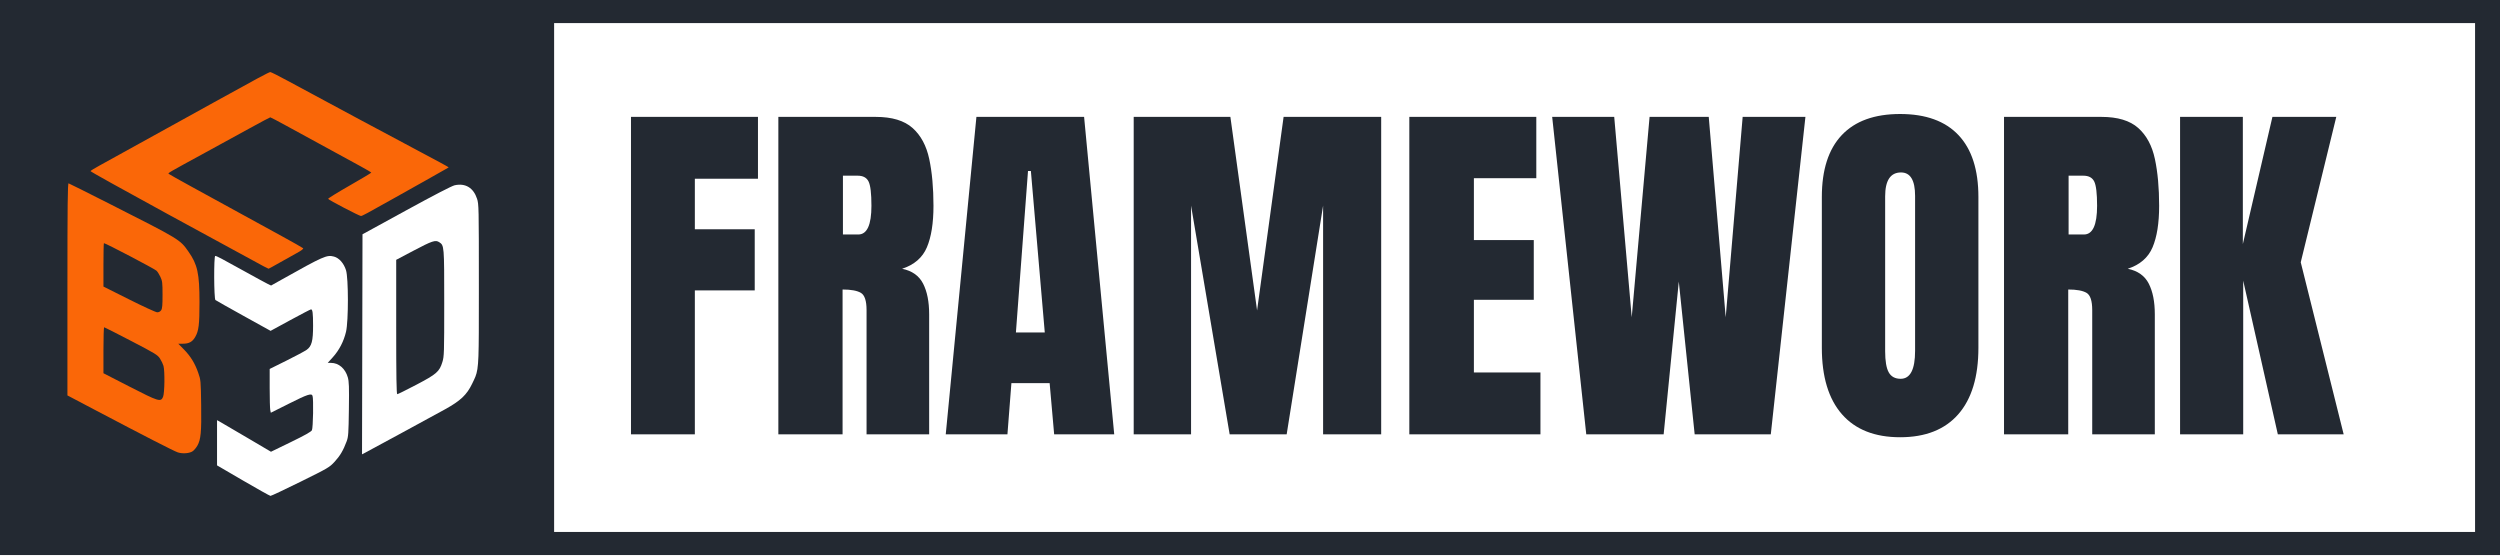
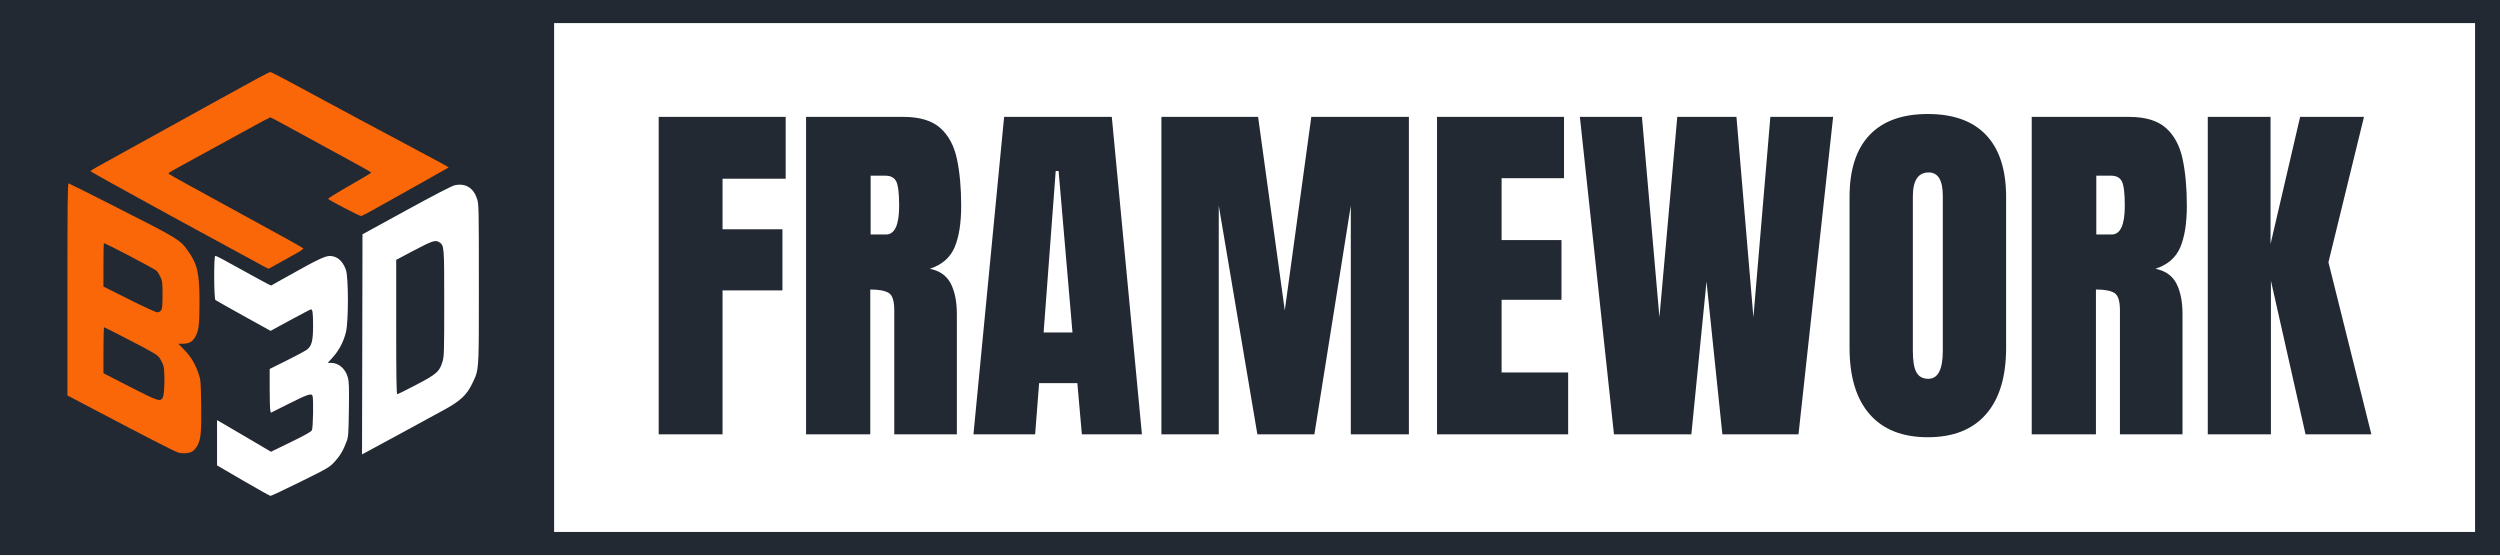
<svg xmlns="http://www.w3.org/2000/svg" width="2707" height="601" viewBox="0 0 2707 601">
  <rect x="600" y="25" width="2080" height="551" fill="rgb(255, 255, 255)" />
  <path d="M 0,0 H 2707 V 601 H 0 Z M 600,25 V 576 H 2680 V 25 Z" fill="rgb(35, 41, 50)" fill-rule="evenodd" />
  <g transform="matrix(1, -0.001411, 0, 1, -11.9309, 8.676518)">
    <path d="M 404.191 364.708 L 404.441 245.578 L 451.941 219.638 C 482.001 203.218 501.221 193.298 504.271 192.638 C 515.871 190.118 524.581 195.388 528.481 207.298 C 530.371 213.058 530.441 216.548 530.441 299.788 C 530.441 303.718 530.441 307.488 530.441 311.098 C 530.451 379.438 530.451 390.458 526.681 399.978 C 525.761 402.308 524.611 404.548 523.181 407.528 C 517.381 419.588 510.601 425.978 493.831 435.218 C 479.671 443.018 412.061 479.638 406.691 482.418 L 403.931 483.848 L 404.191 364.708 Z M 462.631 408.638 C 484.721 397.088 487.721 394.478 490.961 383.978 C 492.831 377.918 492.941 374.518 492.941 320.148 C 492.941 257.908 492.931 257.798 487.501 254.238 C 483.451 251.588 479.941 252.748 459.631 263.448 L 440.941 273.288 L 440.941 346.038 C 440.941 399.758 441.241 418.788 442.081 418.788 C 442.701 418.788 451.951 414.218 462.631 408.638 Z" fill="rgb(255, 255, 255)" />
    <path d="M 275.191 512.098 L 246.941 495.578 L 246.941 446.618 L 251.191 449.018 C 253.531 450.338 266.671 458.058 280.401 466.168 L 305.351 480.908 L 326.901 470.458 C 342.191 463.048 348.801 459.338 349.681 457.658 C 350.971 455.178 351.531 423.478 350.331 420.368 C 349.191 417.388 344.881 418.808 325.041 428.738 L 305.171 438.678 L 304.551 435.608 C 304.221 433.918 303.941 423.248 303.941 411.888 L 303.941 391.248 L 322.081 382.268 C 332.061 377.328 341.941 372.058 344.031 370.568 C 349.451 366.698 350.941 361.008 350.931 344.358 C 350.911 330.758 350.411 326.788 348.691 326.788 C 348.131 326.788 338.051 332.018 326.301 338.398 L 304.931 350.008 L 275.681 333.768 C 259.601 324.838 245.881 317.078 245.191 316.538 C 243.571 315.248 243.361 268.788 244.981 268.788 C 246.461 268.788 251.511 271.448 276.491 285.358 C 288.621 292.108 300.101 298.378 302.001 299.278 L 305.461 300.928 L 316.951 294.508 C 362.411 269.078 365.821 267.588 373.581 269.688 C 379.151 271.188 384.221 276.948 386.581 284.428 C 389.301 293.038 389.321 339.518 386.621 351.038 C 384.191 361.418 379.211 371.038 372.391 378.578 L 366.771 384.788 L 370.391 384.788 C 378.661 384.788 385.741 390.868 388.491 400.318 C 389.851 404.988 390.041 410.378 389.711 435.068 C 389.351 461.518 389.121 464.808 387.261 469.808 C 383.641 479.538 380.131 485.468 374.221 491.868 C 368.641 497.898 367.361 498.648 337.311 513.448 C 320.181 521.888 305.561 528.748 304.811 528.698 C 304.051 528.648 290.731 521.178 275.191 512.098 Z" fill="rgb(255, 255, 255)" />
    <path d="M 204.441 481.448 C 200.321 480.088 168.041 463.498 115.191 435.578 L 84.941 419.598 L 84.941 304.618 C 84.941 213.128 85.201 189.708 86.191 189.968 C 86.881 190.138 107.241 200.348 131.441 212.648 C 206.921 251.008 206.761 250.908 215.981 264.048 C 225.801 278.018 227.941 287.828 227.941 318.808 C 227.941 343.378 227.141 349.848 223.301 356.528 C 220.301 361.758 216.571 363.788 210.001 363.788 L 204.951 363.788 L 210.901 369.828 C 218.271 377.308 222.971 384.938 226.581 395.298 C 229.321 403.138 229.381 403.788 229.761 430.288 C 230.171 459.408 229.411 467.558 225.641 474.218 C 224.431 476.348 222.241 478.988 220.761 480.088 C 217.421 482.558 209.771 483.198 204.441 481.448 Z M 188.491 421.318 C 190.191 417.238 190.521 393.418 188.951 387.758 C 188.411 385.828 186.731 382.288 185.211 379.918 C 182.651 375.918 180.271 374.458 153.941 360.728 C 138.271 352.548 125.101 345.848 124.691 345.828 C 124.281 345.808 123.941 357.008 123.941 370.708 L 123.941 395.638 L 152.191 410.178 C 183.731 426.408 186.061 427.128 188.491 421.318 Z M 186.381 327.568 C 187.621 325.798 187.941 322.358 187.931 310.818 C 187.921 297.668 187.701 295.818 185.571 291.288 C 184.281 288.538 182.371 285.548 181.331 284.658 C 178.581 282.268 126.241 254.788 124.461 254.788 C 124.171 254.788 123.941 265.358 123.941 278.288 L 123.941 301.778 L 151.691 315.728 C 166.951 323.398 180.651 329.708 182.131 329.738 C 183.831 329.768 185.411 328.958 186.381 327.568 Z M 297.441 280.108 C 293.231 277.928 251.881 255.368 193.941 223.638 C 140.551 194.398 109.941 177.308 109.941 176.758 C 109.941 176.398 114.101 173.818 119.191 171.028 C 124.281 168.238 143.741 157.518 162.441 147.198 C 181.141 136.888 202.741 124.998 210.441 120.758 C 218.141 116.528 233.211 108.218 243.941 102.288 C 288.591 77.628 303.221 69.788 304.601 69.788 C 305.411 69.788 313.801 74.008 323.251 79.168 C 348.541 92.978 452.211 148.678 487.741 167.548 C 493.411 170.558 497.901 173.168 497.721 173.348 C 497.541 173.528 486.601 179.698 473.421 187.068 C 460.231 194.438 443.591 203.748 436.441 207.758 C 409.381 222.938 404.061 225.788 402.771 225.768 C 400.931 225.748 367.611 208.308 367.231 207.168 C 367.061 206.658 377.501 200.208 390.431 192.838 C 403.361 185.458 413.941 179.158 413.941 178.828 C 413.941 178.508 408.651 175.358 402.191 171.848 C 386.521 163.328 343.571 139.808 322.391 128.168 C 313.011 123.008 305.011 118.788 304.601 118.788 C 304.201 118.788 294.321 124.028 282.651 130.428 C 270.991 136.828 249.061 148.798 233.941 157.028 C 193.391 179.088 193.681 178.928 194.591 179.828 C 195.061 180.298 206.241 186.598 219.441 193.838 C 232.641 201.088 255.141 213.448 269.441 221.308 C 283.741 229.158 305.271 240.988 317.291 247.588 C 329.311 254.188 339.581 260.028 340.121 260.568 C 340.771 261.218 338.421 263.018 333.271 265.818 C 328.971 268.158 320.411 272.938 314.261 276.438 C 308.111 279.928 302.941 282.768 302.761 282.738 C 302.581 282.718 300.191 281.528 297.441 280.108 Z" fill="rgb(250, 103, 8)" />
  </g>
-   <path d="M683.23 470.32V126.57H820.73V193.56H752.38V248.25H817.22V314.46H752.38V470.32ZM842.8 470.32V126.57H948.27Q974.64 126.57 988.12 138.58Q1001.59 150.59 1006.18 172.18Q1010.77 193.76 1010.77 222.86Q1010.77 250.98 1003.64 267.78Q996.52 284.58 976.79 291.02Q993 294.34 999.54 307.14Q1006.09 319.93 1006.09 340.24V470.32H938.31V335.75Q938.31 320.71 932.16 317.1Q926.01 313.48 912.34 313.48V470.32ZM912.73 253.91H929.33Q943.59 253.91 943.59 222.86Q943.59 202.74 940.46 196.49Q937.34 190.24 928.74 190.24H912.73ZM1024.05 470.32 1057.26 126.57H1173.86L1206.48 470.32H1141.44L1136.55 414.85H1095.15L1090.85 470.32ZM1100.03 359.97H1131.28L1116.24 185.16H1113.12ZM1227.57 470.32V126.57H1332.26L1361.16 336.14L1389.88 126.57H1495.54V470.32H1432.65V222.66L1393.2 470.32H1331.48L1289.68 222.66V470.32ZM1526.01 470.32V126.57H1663.51V192.98H1595.93V259.97H1660.77V324.62H1595.93V403.33H1668V470.32ZM1717.61 470.32 1680.7 126.57H1747.88L1766.83 343.56L1786.16 126.57H1850.23L1868.59 343.56L1886.95 126.57H1954.91L1917.41 470.32H1834.99L1817.8 304.89L1801.4 470.32ZM2057.45 473.44Q2016.24 473.44 1994.46 448.54Q1972.69 423.64 1972.69 376.57V213.29Q1972.69 169.15 1994.27 146.3Q2015.85 123.44 2057.45 123.44Q2099.05 123.44 2120.64 146.3Q2142.22 169.15 2142.22 213.29V376.57Q2142.22 423.64 2120.44 448.54Q2098.66 473.44 2057.45 473.44ZM2058.04 410.16Q2073.66 410.16 2073.66 379.89V212.12Q2073.66 186.73 2058.43 186.73Q2041.24 186.73 2041.24 212.7V380.28Q2041.24 396.3 2045.15 403.23Q2049.05 410.16 2058.04 410.16ZM2169.95 470.32V126.57H2275.42Q2301.79 126.57 2315.27 138.58Q2328.74 150.59 2333.33 172.18Q2337.92 193.76 2337.92 222.86Q2337.92 250.98 2330.79 267.78Q2323.66 284.58 2303.94 291.02Q2320.15 294.34 2326.69 307.14Q2333.23 319.93 2333.23 340.24V470.32H2265.46V335.75Q2265.46 320.71 2259.31 317.1Q2253.16 313.48 2239.48 313.48V470.32ZM2239.88 253.91H2256.48Q2270.73 253.91 2270.73 222.86Q2270.73 202.74 2267.61 196.49Q2264.48 190.24 2255.89 190.24H2239.88ZM2360.58 470.32V126.57H2428.55V264.27L2460.58 126.57H2529.72L2491.24 283.99L2537.73 470.32H2466.44L2428.94 303.91V470.32Z" fill="rgb(35, 41, 50)" />
+   <path d="M 713.23 470.32 L 713.23 126.57 L 850.73 126.57 L 850.73 193.56 L 782.38 193.56 L 782.38 248.25 L 847.22 248.25 L 847.22 314.46 L 782.38 314.46 L 782.38 470.32 L 713.23 470.32 Z M 872.8 470.32 L 872.8 126.57 L 978.27 126.57 C 995.85 126.57 1009.13 130.573 1018.12 138.58 C 1027.1 146.587 1033.12 157.787 1036.18 172.18 C 1039.24 186.567 1040.77 203.46 1040.77 222.86 C 1040.77 241.607 1038.39 256.58 1033.64 267.78 C 1028.89 278.98 1019.94 286.727 1006.79 291.02 C 1017.6 293.233 1025.18 298.607 1029.54 307.14 C 1033.91 315.667 1036.09 326.7 1036.09 340.24 L 1036.09 470.32 L 968.31 470.32 L 968.31 335.75 C 968.31 325.723 966.26 319.507 962.16 317.1 C 958.06 314.687 951.453 313.48 942.34 313.48 L 942.34 470.32 L 872.8 470.32 Z M 942.73 253.91 L 959.33 253.91 C 968.837 253.91 973.59 243.56 973.59 222.86 C 973.59 209.447 972.547 200.657 970.46 196.49 C 968.38 192.323 964.473 190.24 958.74 190.24 L 942.73 190.24 L 942.73 253.91 Z M 1054.05 470.32 L 1087.26 126.57 L 1203.86 126.57 L 1236.48 470.32 L 1171.44 470.32 L 1166.55 414.85 L 1125.15 414.85 L 1120.85 470.32 L 1054.05 470.32 Z M 1130.03 359.97 L 1161.28 359.97 L 1146.24 185.16 L 1143.12 185.16 L 1130.03 359.97 Z M 1257.57 470.32 L 1257.57 126.57 L 1362.26 126.57 L 1391.16 336.14 L 1419.88 126.57 L 1525.54 126.57 L 1525.54 470.32 L 1462.65 470.32 L 1462.65 222.66 L 1423.2 470.32 L 1361.48 470.32 L 1319.68 222.66 L 1319.68 470.32 L 1257.57 470.32 Z M 1556.01 470.32 L 1556.01 126.57 L 1693.51 126.57 L 1693.51 192.98 L 1625.93 192.98 L 1625.93 259.97 L 1690.77 259.97 L 1690.77 324.62 L 1625.93 324.62 L 1625.93 403.33 L 1698 403.33 L 1698 470.32 L 1556.01 470.32 Z M 1747.61 470.32 L 1710.7 126.57 L 1777.88 126.57 L 1796.83 343.56 L 1816.16 126.57 L 1880.23 126.57 L 1898.59 343.56 L 1916.95 126.57 L 1984.91 126.57 L 1947.41 470.32 L 1864.99 470.32 L 1847.8 304.89 L 1831.4 470.32 L 1747.61 470.32 Z M 2087.45 473.44 C 2059.98 473.44 2038.98 465.14 2024.46 448.54 C 2009.95 431.94 2002.69 407.95 2002.69 376.57 L 2002.69 213.29 C 2002.69 183.863 2009.88 161.533 2024.27 146.3 C 2038.66 131.06 2059.72 123.44 2087.45 123.44 C 2115.18 123.44 2136.25 131.06 2150.64 146.3 C 2165.03 161.533 2172.22 183.863 2172.22 213.29 L 2172.22 376.57 C 2172.22 407.95 2164.96 431.94 2150.44 448.54 C 2135.92 465.14 2114.92 473.44 2087.45 473.44 Z M 2088.04 410.16 C 2098.45 410.16 2103.66 400.07 2103.66 379.89 L 2103.66 212.12 C 2103.66 195.193 2098.58 186.73 2088.43 186.73 C 2076.97 186.73 2071.24 195.387 2071.24 212.7 L 2071.24 380.28 C 2071.24 390.96 2072.54 398.61 2075.15 403.23 C 2077.75 407.85 2082.05 410.16 2088.04 410.16 Z M 2199.95 470.32 L 2199.95 126.57 L 2305.42 126.57 C 2323 126.57 2336.28 130.573 2345.27 138.58 C 2354.25 146.587 2360.27 157.787 2363.33 172.18 C 2366.39 186.567 2367.92 203.46 2367.92 222.86 C 2367.92 241.607 2365.54 256.58 2360.79 267.78 C 2356.04 278.98 2347.09 286.727 2333.94 291.02 C 2344.75 293.233 2352.33 298.607 2356.69 307.14 C 2361.05 315.667 2363.23 326.7 2363.23 340.24 L 2363.23 470.32 L 2295.46 470.32 L 2295.46 335.75 C 2295.46 325.723 2293.41 319.507 2289.31 317.1 C 2285.21 314.687 2278.6 313.48 2269.48 313.48 L 2269.48 470.32 L 2199.95 470.32 Z M 2269.88 253.91 L 2286.48 253.91 C 2295.98 253.91 2300.73 243.56 2300.73 222.86 C 2300.73 209.447 2299.69 200.657 2297.61 196.49 C 2295.52 192.323 2291.62 190.24 2285.89 190.24 L 2269.88 190.24 L 2269.88 253.91 Z M 2390.58 470.32 L 2390.58 126.57 L 2458.55 126.57 L 2458.55 264.27 L 2490.58 126.57 L 2559.72 126.57 L 2521.24 283.99 L 2567.73 470.32 L 2496.44 470.32 L 2458.94 303.91 L 2458.94 470.32 L 2390.58 470.32 Z" fill="rgb(35, 41, 50)" />
</svg>
